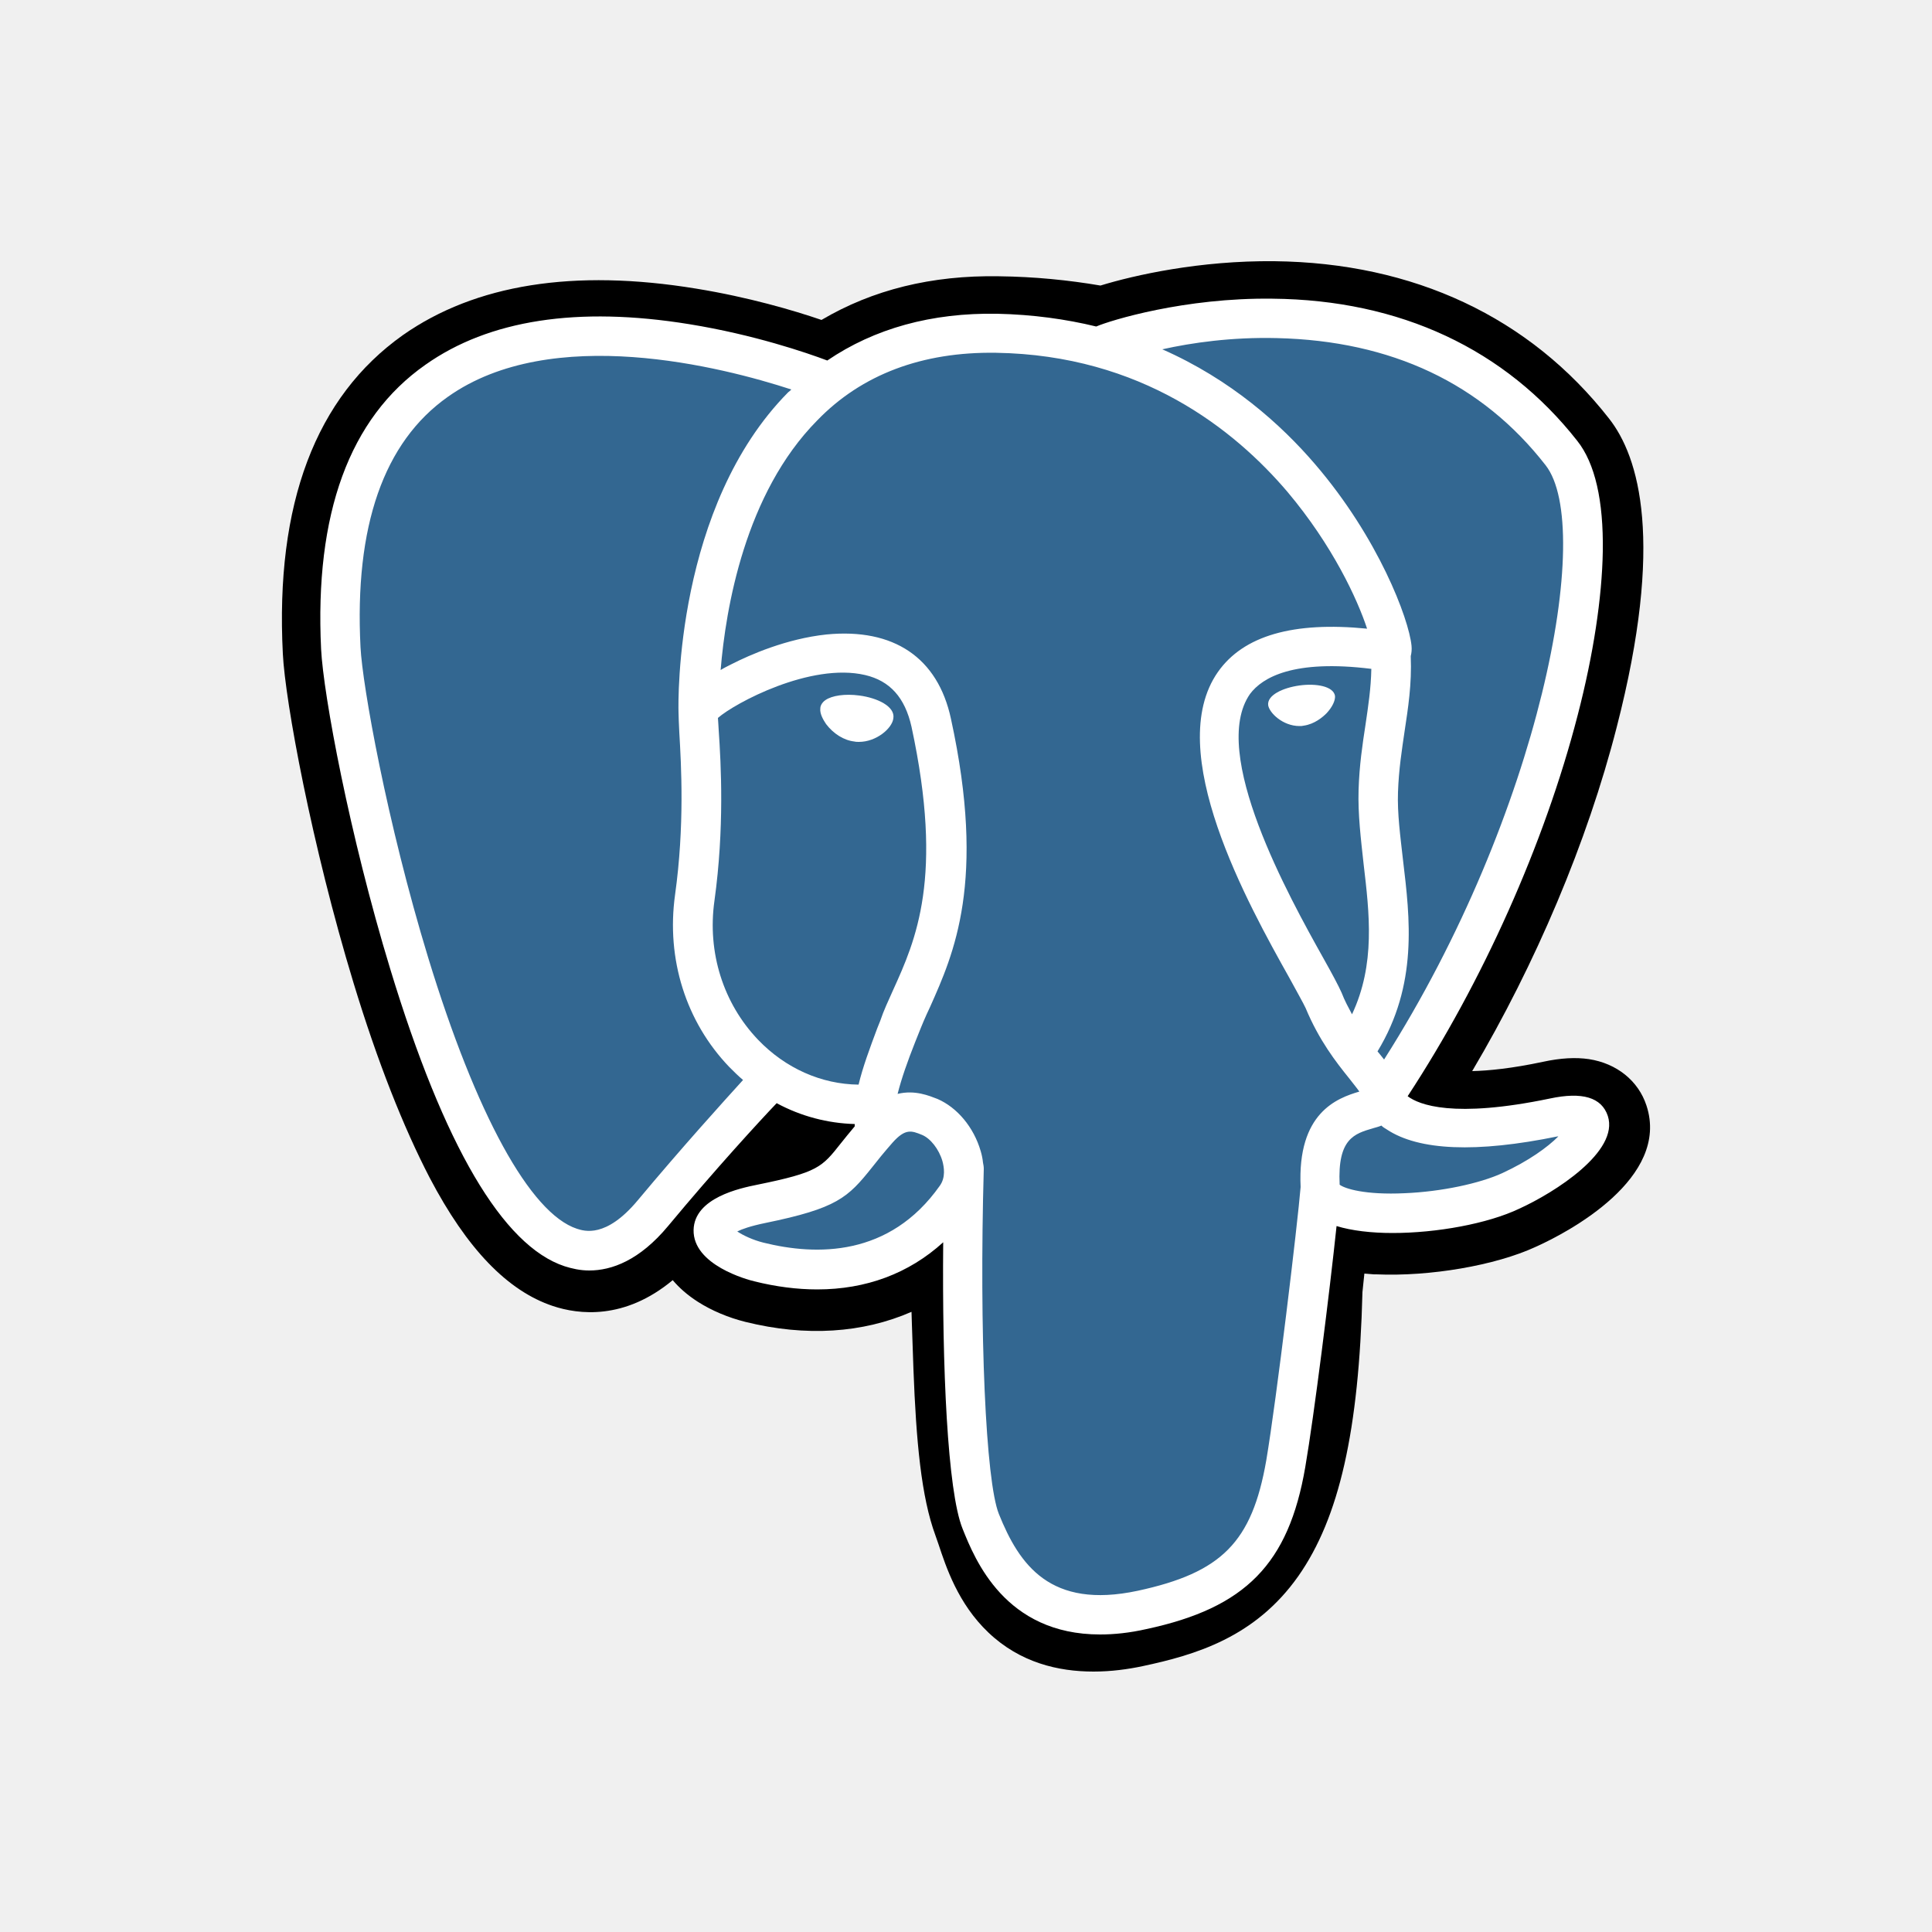
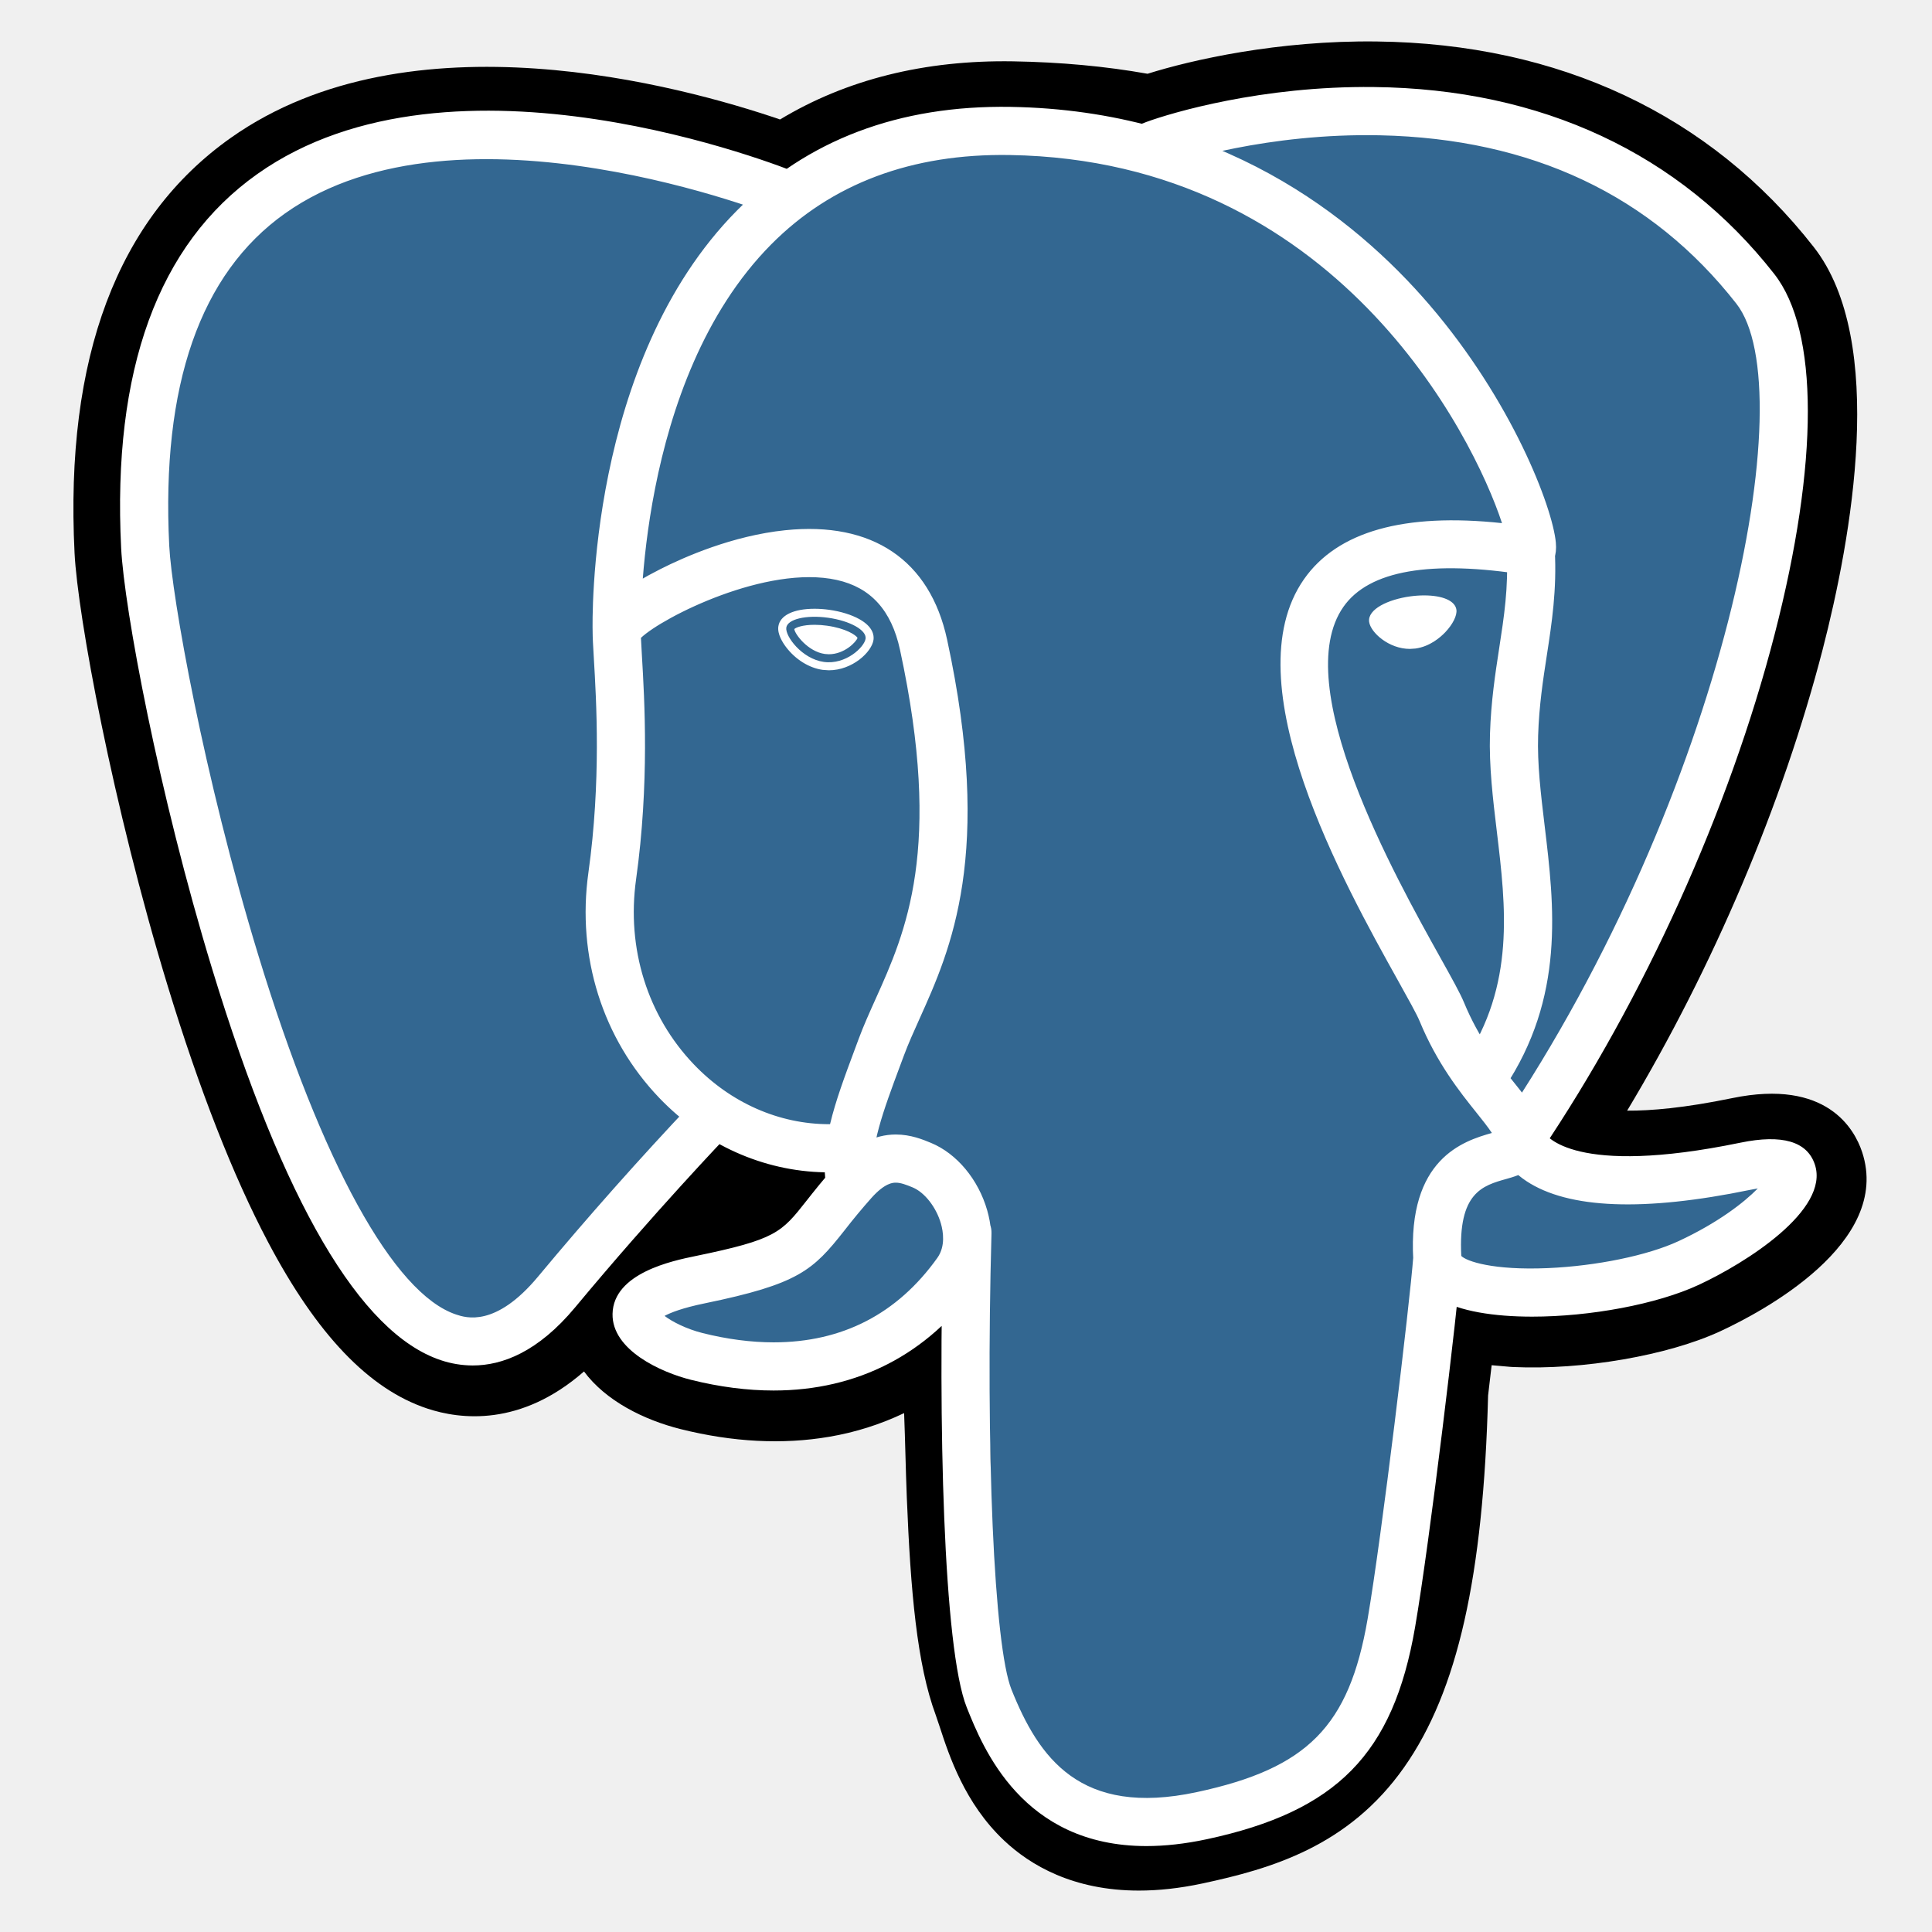
- <svg xmlns="http://www.w3.org/2000/svg" version="1.1" id="Layer_1" x="0px" y="0px" viewBox="0 0 500 500" style="enable-background:new 0 0 500 500;" xml:space="preserve">
-   <style type="text/css">
- 	.st0{fill:#336791;}
- 	.st1{fill:#FFFFFF;}
- </style>
-   <g id="XMLID_1_">
-     <path id="XMLID_3_" d="M426.1,286.1c-2.1-6.4-7.7-10.9-14.9-12c-3.4-0.5-7.3-0.3-11.9,0.7c-8,1.7-14,2.3-18.3,2.4   c16.4-27.7,29.8-59.3,37.4-89c12.4-48.1,5.8-70-2-79.9c-20.5-26.2-50.5-40.3-86.6-40.7c-19.3-0.2-36.2,3.6-45,6.3   c-8.2-1.4-17.1-2.3-26.3-2.4c-17.4-0.3-32.7,3.5-45.9,11.3c-7.3-2.5-18.9-5.9-32.4-8.1c-31.7-5.2-57.2-1.1-75.9,12   c-22.6,16-33.1,43.7-31.1,82.5c0.6,12.3,7.5,49.7,18.3,85.2c6.2,20.4,12.9,37.3,19.7,50.4c9.7,18.5,20.2,29.3,31.9,33.2   c6.6,2.2,18.5,3.7,31-6.7c1.6,1.9,3.7,3.8,6.5,5.6c3.6,2.3,7.9,4.1,12.3,5.2c15.7,3.9,30.4,2.9,43-2.6c0.1,2.2,0.1,4.4,0.2,6.2   c0.1,3,0.2,5.9,0.3,8.7c0.7,18.5,2,33,5.7,43c0.2,0.6,0.5,1.4,0.8,2.3c1.9,5.7,5,15.3,12.9,22.8c8.2,7.8,18.1,10.1,27.2,10.1   c4.6,0,8.9-0.6,12.7-1.4c13.6-2.9,29.1-7.4,40.3-23.3c10.6-15.1,15.7-37.7,16.6-73.5c0.1-1,0.2-2,0.3-2.9c0.1-0.6,0.1-1.3,0.2-1.9   l2.5,0.2l0.6,0c13.9,0.6,30.8-2.3,41.2-7.1C405.9,318.9,432.3,304.9,426.1,286.1" />
-     <path id="XMLID_4_" class="st0" d="M402.4,289.8c-41.2,8.5-44.1-5.5-44.1-5.5c43.5-64.6,61.7-146.6,46-166.6   c-42.8-54.7-117-28.8-118.2-28.2l-0.4,0.1c-8.1-1.7-17.3-2.7-27.5-2.9c-18.7-0.3-32.8,4.9-43.5,13c0,0-132.3-54.5-126.1,68.5   c1.3,26.2,37.5,198.1,80.7,146.1c15.8-19,31-35,31-35c7.6,5,16.6,7.6,26.2,6.7l0.7-0.6c-0.2,2.4-0.1,4.7,0.3,7.4   c-11.1,12.4-7.9,14.6-30.1,19.2c-22.5,4.6-9.3,12.9-0.7,15.1c10.5,2.6,34.7,6.3,51-16.6l-0.7,2.6c4.4,3.5,7.4,22.7,6.9,40.1   c-0.5,17.4-0.9,29.4,2.6,38.7c3.4,9.3,6.9,30.4,36.1,24.1c24.4-5.2,37.1-18.8,38.9-41.4c1.2-16.1,4.1-13.7,4.3-28.1l2.3-6.8   c2.6-21.8,0.4-28.8,15.5-25.6l3.7,0.3c11.1,0.5,25.6-1.8,34.1-5.7C409.6,300.3,420.4,286.1,402.4,289.8L402.4,289.8" />
-     <path id="XMLID_5_" class="st1" d="M222.4,180c-3.7-0.5-7.1,0-8.8,1.2c-1,0.7-1.3,1.6-1.3,2.1c-0.2,1.5,0.9,3.2,1.5,4.1   c1.9,2.5,4.6,4.2,7.3,4.5c0.4,0.1,0.8,0.1,1.2,0.1c4.5,0,8.6-3.5,8.9-6.1C231.7,182.8,227,180.6,222.4,180" />
-     <path id="XMLID_6_" class="st1" d="M345.5,180.1L345.5,180.1c-0.4-2.5-4.9-3.3-9.2-2.7c-4.3,0.6-8.4,2.5-8.1,5.1   c0.3,2,3.8,5.4,8.1,5.4c0.4,0,0.7,0,1.1-0.1c2.8-0.4,4.9-2.2,5.9-3.2C344.8,183,345.6,181.3,345.5,180.1" />
-     <path id="XMLID_15_" class="st1" d="M416.1,288.8c-1.6-4.8-6.6-6.3-15-4.5c-25,5.2-33.9,1.6-36.8-0.6c19.4-29.6,35.4-65.3,44-98.6   c4.1-15.8,6.3-30.5,6.5-42.4c0.2-13.1-2-22.8-6.6-28.6c-18.6-23.7-45.8-36.5-78.9-36.8c-22.7-0.3-41.9,5.6-45.6,7.2   c-7.8-1.9-16.4-3.1-25.6-3.3c-17-0.3-31.8,3.8-44,12.1c-5.3-2-19-6.7-35.7-9.4c-28.9-4.7-51.9-1.1-68.3,10.5   C90.4,108.2,81.4,133,83.1,168c0.6,11.8,7.3,48,17.9,82.8c13.9,45.7,29.1,71.6,45.1,76.9c1.9,0.6,4,1.1,6.4,1.1   c5.8,0,13-2.6,20.4-11.5c12.3-14.8,23.8-27.3,28.1-31.8c6.3,3.4,13.2,5.2,20.2,5.4c0,0.2,0,0.4,0,0.6c-1.4,1.7-2.6,3.1-3.6,4.4   c-4.9,6.2-5.9,7.5-21.6,10.7c-4.5,0.9-16.3,3.4-16.5,11.7c-0.2,9.1,14,12.9,15.7,13.3c5.6,1.4,11.1,2.1,16.3,2.1   c12.6,0,23.7-4.1,32.6-12.2c-0.3,32.4,1.1,64.4,5,74.1c3.2,8,11,27.4,35.6,27.4c3.6,0,7.6-0.4,12-1.4c25.7-5.5,36.8-16.9,41.1-41.9   c2.3-13.4,6.3-45.3,8.1-62.4c3.9,1.2,9,1.8,14.5,1.8c11.4,0,24.6-2.4,32.8-6.3C402.4,308.6,419.1,298,416.1,288.8z M354.9,173.1   c-0.1,5.1-0.8,9.6-1.5,14.4c-0.8,5.2-1.6,10.5-1.8,16.9c-0.2,6.3,0.6,12.8,1.3,19.2c1.5,12.8,3.1,25.9-3,38.9   c-0.9-1.7-1.9-3.5-2.7-5.6c-0.8-1.8-2.4-4.8-4.7-8.9c-8.9-15.9-29.6-53.2-19-68.4C326.7,175.3,334.8,170.6,354.9,173.1z    M330.5,87.5c29.6,0.7,53,11.7,69.5,32.9c12.7,16.2-1.3,90.1-41.8,153.8c-0.4-0.5-0.8-1-1.2-1.5c-0.2-0.2-0.3-0.4-0.5-0.6   c10.5-17.3,8.4-34.4,6.6-49.5c-0.7-6.2-1.5-12.1-1.3-17.6c0.2-5.9,1-10.9,1.7-15.7c0.9-6,1.9-12.2,1.6-19.5   c0.2-0.8,0.3-1.7,0.2-2.7c-0.7-7-8.6-27.9-24.9-46.9c-8.9-10.4-21.9-22-39.6-29.8C308.4,88.7,318.8,87.2,330.5,87.5z M165,310.7   c-8.2,9.8-13.8,7.9-15.7,7.3c-12.1-4-26.1-29.6-38.5-70.2c-10.7-35.1-17-70.4-17.5-80.3c-1.6-31.3,6-53.1,22.6-64.8   c26.9-19.1,71.1-7.7,88.9-1.9c-0.3,0.3-0.5,0.5-0.8,0.7c-29.2,29.5-28.5,79.8-28.4,82.8c0,1.2,0.1,2.9,0.2,5.2   c0.5,8.5,1.4,24.2-1.1,42.1c-2.3,16.6,2.8,32.8,14,44.5c1.2,1.2,2.4,2.4,3.6,3.4C187.4,284.9,176.6,296.8,165,310.7z M196.2,269.1   c-9-9.4-13.2-22.6-11.3-36c2.6-18.8,1.7-35.3,1.1-44.1c-0.1-1.2-0.1-2.3-0.2-3.2c4.3-3.8,24-14.4,38.1-11.1   c6.4,1.5,10.3,5.8,12,13.4c8.4,39,1.1,55.2-4.8,68.2c-1.2,2.7-2.4,5.2-3.3,7.9l-0.8,2c-1.9,5.1-3.7,9.9-4.8,14.5   C212.6,280.6,203.3,276.5,196.2,269.1z M197.6,321.6c-2.8-0.7-5.3-1.9-6.8-2.9c1.2-0.6,3.4-1.4,7.3-2.2   c18.5-3.8,21.3-6.5,27.6-14.4c1.4-1.8,3.1-3.9,5.3-6.4l0,0c3.3-3.7,4.9-3.1,7.6-2c2.2,0.9,4.4,3.7,5.3,6.8c0.4,1.5,0.9,4.2-0.7,6.4   C230.2,325.3,211.3,325,197.6,321.6z M294.4,411.7c-22.6,4.8-30.6-6.7-35.9-19.9c-3.4-8.5-5.1-46.9-3.9-89.3c0-0.6-0.1-1.1-0.2-1.6   c-0.1-1-0.3-2-0.6-3c-1.8-6.2-6.1-11.3-11.2-13.5c-2.1-0.8-5.8-2.4-10.3-1.3c1-4,2.6-8.5,4.5-13.3l0.8-2c0.9-2.3,1.9-4.7,3.1-7.2   c6.1-13.7,14.6-32.4,5.4-74.6c-3.4-15.8-14.8-23.5-32.2-21.8c-10.4,1.1-19.9,5.3-24.6,7.7c-1,0.5-2,1-2.8,1.5   c1.3-15.9,6.3-45.7,25-64.6C223,96.9,238.7,91,257.8,91.3c37.6,0.6,61.7,19.9,75.4,36c11.7,13.9,18.1,27.8,20.6,35.4   c-19.1-1.9-32,1.8-38.6,11.2c-14.3,20.4,7.8,60.1,18.5,79.2c1.9,3.5,3.6,6.5,4.2,7.8c3.5,8.4,7.9,14,11.2,18.1c1,1.3,2,2.5,2.7,3.5   c-5.8,1.7-16.1,5.5-15.2,24.7c-0.8,9.6-6.2,54.8-8.9,70.8C324,399.1,316.2,407,294.4,411.7z M388.8,303.6   c-5.9,2.7-15.8,4.8-25.2,5.2c-10.4,0.5-15.6-1.2-16.9-2.2c-0.6-12,3.9-13.2,8.6-14.6c0.7-0.2,1.5-0.4,2.2-0.7   c0.4,0.4,0.9,0.7,1.4,1c8.3,5.5,23.2,6.1,44.2,1.8l0.2,0C400.5,296.9,395.7,300.4,388.8,303.6z" />
-   </g>
+ <svg xmlns="http://www.w3.org/2000/svg" viewBox="0 0 128 128">
+   <path d="M93.809 92.112c.785-6.533.55-7.492 5.416-6.433l1.235.108c3.742.17 8.637-.602 11.513-1.938 6.191-2.873 9.861-7.668 3.758-6.409-13.924 2.873-14.881-1.842-14.881-1.842 14.703-21.815 20.849-49.508 15.543-56.287-14.47-18.489-39.517-9.746-39.936-9.52l-.134.025c-2.751-.571-5.83-.912-9.289-.968-6.301-.104-11.082 1.652-14.709 4.402 0 0-44.683-18.409-42.604 23.151.442 8.841 12.672 66.898 27.26 49.362 5.332-6.412 10.484-11.834 10.484-11.834 2.558 1.699 5.622 2.567 8.834 2.255l.249-.212c-.078.796-.044 1.575.099 2.497-3.757 4.199-2.653 4.936-10.166 6.482-7.602 1.566-3.136 4.355-.221 5.084 3.535.884 11.712 2.136 17.238-5.598l-.22.882c1.474 1.18 1.375 8.477 1.583 13.69.209 5.214.558 10.079 1.621 12.948 1.063 2.868 2.317 10.256 12.191 8.14 8.252-1.764 14.561-4.309 15.136-27.985" />
+   <path d="M75.458 125.256c-4.367 0-7.211-1.689-8.938-3.32-2.607-2.46-3.641-5.629-4.259-7.522l-.267-.79c-1.244-3.358-1.666-8.193-1.916-14.419-.038-.935-.064-1.898-.093-2.919-.021-.747-.047-1.684-.085-2.664a18.8 18.8 0 01-4.962 1.568c-3.079.526-6.389.356-9.84-.507-2.435-.609-4.965-1.871-6.407-3.82-4.203 3.681-8.212 3.182-10.396 2.453-3.853-1.285-7.301-4.896-10.542-11.037-2.309-4.375-4.542-10.075-6.638-16.943-3.65-11.96-5.969-24.557-6.175-28.693C4.292 23.698 7.777 14.44 15.296 9.129 27.157.751 45.128 5.678 51.68 7.915c4.402-2.653 9.581-3.944 15.433-3.851 3.143.051 6.136.327 8.916.823 2.9-.912 8.628-2.221 15.185-2.139 12.081.144 22.092 4.852 28.949 13.615 4.894 6.252 2.474 19.381.597 26.651-2.642 10.226-7.271 21.102-12.957 30.57 1.544.011 3.781-.174 6.961-.831 6.274-1.295 8.109 2.069 8.607 3.575 1.995 6.042-6.677 10.608-9.382 11.864-3.466 1.609-9.117 2.589-13.745 2.377l-.202-.013-1.216-.107-.12 1.014-.116.991c-.311 11.999-2.025 19.598-5.552 24.619-3.697 5.264-8.835 6.739-13.361 7.709-1.544.33-2.947.474-4.219.474zm-9.19-43.671c2.819 2.256 3.066 6.501 3.287 14.434.028.99.054 1.927.089 2.802.106 2.65.355 8.855 1.327 11.477.137.371.26.747.39 1.146 1.083 3.316 1.626 4.979 6.309 3.978 3.931-.843 5.952-1.599 7.534-3.851 2.299-3.274 3.585-9.86 3.821-19.575l4.783.116-4.75-.57.14-1.186c.455-3.91.783-6.734 3.396-8.602 2.097-1.498 4.486-1.353 6.389-1.01-2.091-1.58-2.669-3.433-2.823-4.193l-.399-1.965 1.121-1.663c6.457-9.58 11.781-21.354 14.609-32.304 2.906-11.251 2.02-17.226 1.134-18.356-11.729-14.987-32.068-8.799-34.192-8.097l-.359.194-1.8.335-.922-.191c-2.542-.528-5.366-.82-8.393-.869-4.756-.08-8.593 1.044-11.739 3.431l-2.183 1.655-2.533-1.043c-5.412-2.213-21.308-6.662-29.696-.721-4.656 3.298-6.777 9.76-6.305 19.207.156 3.119 2.275 14.926 5.771 26.377 4.831 15.825 9.221 21.082 11.054 21.693.32.108 1.15-.537 1.976-1.529a270.708 270.708 0 0110.694-12.07l2.77-2.915 3.349 2.225c1.35.897 2.839 1.406 4.368 1.502l7.987-6.812-1.157 11.808c-.026.265-.039.626.065 1.296l.348 2.238-1.51 1.688-.174.196 4.388 2.025 1.836-2.301z" />
+   <path fill="#336791" d="M115.731 77.44c-13.925 2.873-14.882-1.842-14.882-1.842 14.703-21.816 20.849-49.51 15.545-56.287C101.924.823 76.875 9.566 76.457 9.793l-.135.024c-2.751-.571-5.83-.911-9.291-.967-6.301-.103-11.08 1.652-14.707 4.402 0 0-44.684-18.408-42.606 23.151.442 8.842 12.672 66.899 27.26 49.363 5.332-6.412 10.483-11.834 10.483-11.834 2.559 1.699 5.622 2.567 8.833 2.255l.25-.212c-.078.796-.042 1.575.1 2.497-3.758 4.199-2.654 4.936-10.167 6.482-7.602 1.566-3.136 4.355-.22 5.084 3.534.884 11.712 2.136 17.237-5.598l-.221.882c1.473 1.18 2.507 7.672 2.334 13.557-.174 5.885-.29 9.926.871 13.082 1.16 3.156 2.316 10.256 12.192 8.14 8.252-1.768 12.528-6.351 13.124-13.995.422-5.435 1.377-4.631 1.438-9.49l.767-2.3c.884-7.367.14-9.743 5.225-8.638l1.235.108c3.742.17 8.639-.602 11.514-1.938 6.19-2.871 9.861-7.667 3.758-6.408z" />
+   <path fill="#fff" d="M75.957 122.307c-8.232 0-10.84-6.519-11.907-9.185-1.562-3.907-1.899-19.069-1.551-31.503a1.59 1.59 0 011.64-1.55 1.594 1.594 0 011.55 1.639c-.401 14.341.168 27.337 1.324 30.229 1.804 4.509 4.54 8.453 12.275 6.796 7.343-1.575 10.093-4.359 11.318-11.46.94-5.449 2.799-20.951 3.028-24.01a1.593 1.593 0 011.71-1.472 1.597 1.597 0 011.472 1.71c-.239 3.185-2.089 18.657-3.065 24.315-1.446 8.387-5.185 12.191-13.794 14.037-1.463.313-2.792.453-4 .454zM31.321 90.466a6.71 6.71 0 01-2.116-.35c-5.347-1.784-10.44-10.492-15.138-25.885-3.576-11.717-5.842-23.947-6.041-27.922-.589-11.784 2.445-20.121 9.02-24.778 13.007-9.216 34.888-.44 35.813-.062a1.596 1.596 0 01-1.207 2.955c-.211-.086-21.193-8.492-32.768-.285-5.622 3.986-8.203 11.392-7.672 22.011.167 3.349 2.284 15.285 5.906 27.149 4.194 13.742 8.967 22.413 13.096 23.79.648.216 2.62.873 5.439-2.517A245.272 245.272 0 0145.88 73.046a1.596 1.596 0 012.304 2.208c-.048.05-4.847 5.067-10.077 11.359-2.477 2.979-4.851 3.853-6.786 3.853zm69.429-13.445a1.596 1.596 0 01-1.322-2.487c14.863-22.055 20.08-48.704 15.612-54.414-5.624-7.186-13.565-10.939-23.604-11.156-7.433-.16-13.341 1.738-14.307 2.069l-.243.099c-.971.305-1.716-.227-1.997-.849a1.6 1.6 0 01.631-2.025c.046-.027.192-.089.429-.176l-.021.006.021-.007c1.641-.601 7.639-2.4 15.068-2.315 11.108.118 20.284 4.401 26.534 12.388 2.957 3.779 2.964 12.485.019 23.887-3.002 11.625-8.651 24.118-15.497 34.277-.306.457-.81.703-1.323.703zm.76 10.21c-2.538 0-4.813-.358-6.175-1.174-1.4-.839-1.667-1.979-1.702-2.584-.382-6.71 3.32-7.878 5.208-8.411-.263-.398-.637-.866-1.024-1.349-1.101-1.376-2.609-3.26-3.771-6.078-.182-.44-.752-1.463-1.412-2.648-3.579-6.418-11.026-19.773-6.242-26.612 2.214-3.165 6.623-4.411 13.119-3.716C97.6 28.837 88.5 10.625 66.907 10.271c-6.494-.108-11.82 1.889-15.822 5.93-8.96 9.049-8.636 25.422-8.631 25.586a1.595 1.595 0 11-3.19.084c-.02-.727-.354-17.909 9.554-27.916C53.455 9.272 59.559 6.96 66.96 7.081c13.814.227 22.706 7.25 27.732 13.101 5.479 6.377 8.165 13.411 8.386 15.759.165 1.746-1.088 2.095-1.341 2.147l-.576.013c-6.375-1.021-10.465-.312-12.156 2.104-3.639 5.201 3.406 17.834 6.414 23.229.768 1.376 1.322 2.371 1.576 2.985.988 2.396 2.277 4.006 3.312 5.3.911 1.138 1.7 2.125 1.982 3.283.131.23 1.99 2.98 13.021.703 2.765-.57 4.423-.083 4.93 1.45.997 3.015-4.597 6.532-7.694 7.97-2.775 1.29-7.204 2.106-11.036 2.106zm-4.696-4.021c.35.353 2.101.962 5.727.806 3.224-.138 6.624-.839 8.664-1.786 2.609-1.212 4.351-2.567 5.253-3.492l-.5.092c-7.053 1.456-12.042 1.262-14.828-.577a6.162 6.162 0 01-.54-.401c-.302.119-.581.197-.78.253-1.58.443-3.214.902-2.996 5.105zm-45.562 8.915c-1.752 0-3.596-.239-5.479-.71-1.951-.488-5.24-1.957-5.19-4.37.057-2.707 3.994-3.519 5.476-3.824 5.354-1.103 5.703-1.545 7.376-3.67.488-.619 1.095-1.39 1.923-2.314 1.229-1.376 2.572-2.073 3.992-2.073.989 0 1.8.335 2.336.558 1.708.708 3.133 2.42 3.719 4.467.529 1.847.276 3.625-.71 5.006-3.237 4.533-7.886 6.93-13.443 6.93zm-7.222-4.943c.481.372 1.445.869 2.518 1.137 1.631.408 3.213.615 4.705.615 4.546 0 8.196-1.882 10.847-5.594.553-.774.387-1.757.239-2.274-.31-1.083-1.08-2.068-1.873-2.397-.43-.178-.787-.314-1.115-.314-.176 0-.712 0-1.614 1.009a41.146 41.146 0 00-1.794 2.162c-2.084 2.646-3.039 3.544-9.239 4.821-1.513.31-2.289.626-2.674.835zm12.269-7.36a1.596 1.596 0 01-1.575-1.354 8.218 8.218 0 01-.08-.799c-4.064-.076-7.985-1.82-10.962-4.926-3.764-3.927-5.477-9.368-4.699-14.927.845-6.037.529-11.366.359-14.229-.047-.796-.081-1.371-.079-1.769.003-.505.013-1.844 4.489-4.113 1.592-.807 4.784-2.215 8.271-2.576 5.777-.597 9.585 1.976 10.725 7.246 3.077 14.228.244 20.521-1.825 25.117-.385.856-.749 1.664-1.04 2.447l-.257.69c-1.093 2.931-2.038 5.463-1.748 7.354a1.595 1.595 0 01-1.335 1.819l-.244.02zM42.464 42.26l.062 1.139c.176 2.974.504 8.508-.384 14.86-.641 4.585.759 9.06 3.843 12.276 2.437 2.542 5.644 3.945 8.94 3.945h.068c.369-1.555.982-3.197 1.642-4.966l.255-.686c.329-.884.714-1.74 1.122-2.646 1.991-4.424 4.47-9.931 1.615-23.132-.565-2.615-1.936-4.128-4.189-4.627-4.628-1.022-11.525 2.459-12.974 3.837zm9.63-.677c-.08.564 1.033 2.07 2.485 2.271 1.449.203 2.689-.975 2.768-1.539.079-.564-1.033-1.186-2.485-1.388-1.451-.202-2.691.092-2.768.656zm2.818 2.826l-.407-.028c-.9-.125-1.81-.692-2.433-1.518-.219-.29-.576-.852-.505-1.354.101-.736.999-1.177 2.4-1.177.313 0 .639.023.967.069.766.106 1.477.327 2.002.62.91.508.977 1.075.936 1.368-.112.813-1.405 2.02-2.96 2.02zm-2.289-2.732c.045.348.907 1.496 2.029 1.651l.261.018c1.036 0 1.81-.815 1.901-1.082-.096-.182-.762-.634-2.025-.81a5.823 5.823 0 00-.821-.059c-.812 0-1.243.183-1.345.282zm43.605-1.245c.079.564-1.033 2.07-2.484 2.272-1.45.202-2.691-.975-2.771-1.539-.076-.564 1.036-1.187 2.486-1.388 1.45-.203 2.689.092 2.769.655zm-2.819 2.56c-1.396 0-2.601-1.086-2.7-1.791-.115-.846 1.278-1.489 2.712-1.688.316-.044.629-.066.93-.066 1.238 0 2.058.363 2.14.949.053.379-.238.964-.739 1.492-.331.347-1.026.948-1.973 1.079l-.37.025zm.943-3.013c-.276 0-.564.021-.856.061-1.441.201-2.301.779-2.259 1.089.048.341.968 1.332 2.173 1.332l.297-.021c.787-.109 1.378-.623 1.66-.919.443-.465.619-.903.598-1.052-.028-.198-.56-.49-1.613-.49zm3.965 32.843a1.594 1.594 0 01-1.324-2.483c3.398-5.075 2.776-10.25 2.175-15.255-.257-2.132-.521-4.337-.453-6.453.07-2.177.347-3.973.614-5.71.317-2.058.617-4.002.493-6.31a1.595 1.595 0 113.186-.172c.142 2.638-.197 4.838-.525 6.967-.253 1.643-.515 3.342-.578 5.327-.061 1.874.178 3.864.431 5.97.64 5.322 1.365 11.354-2.691 17.411a1.596 1.596 0 01-1.328.708z" />
</svg>
